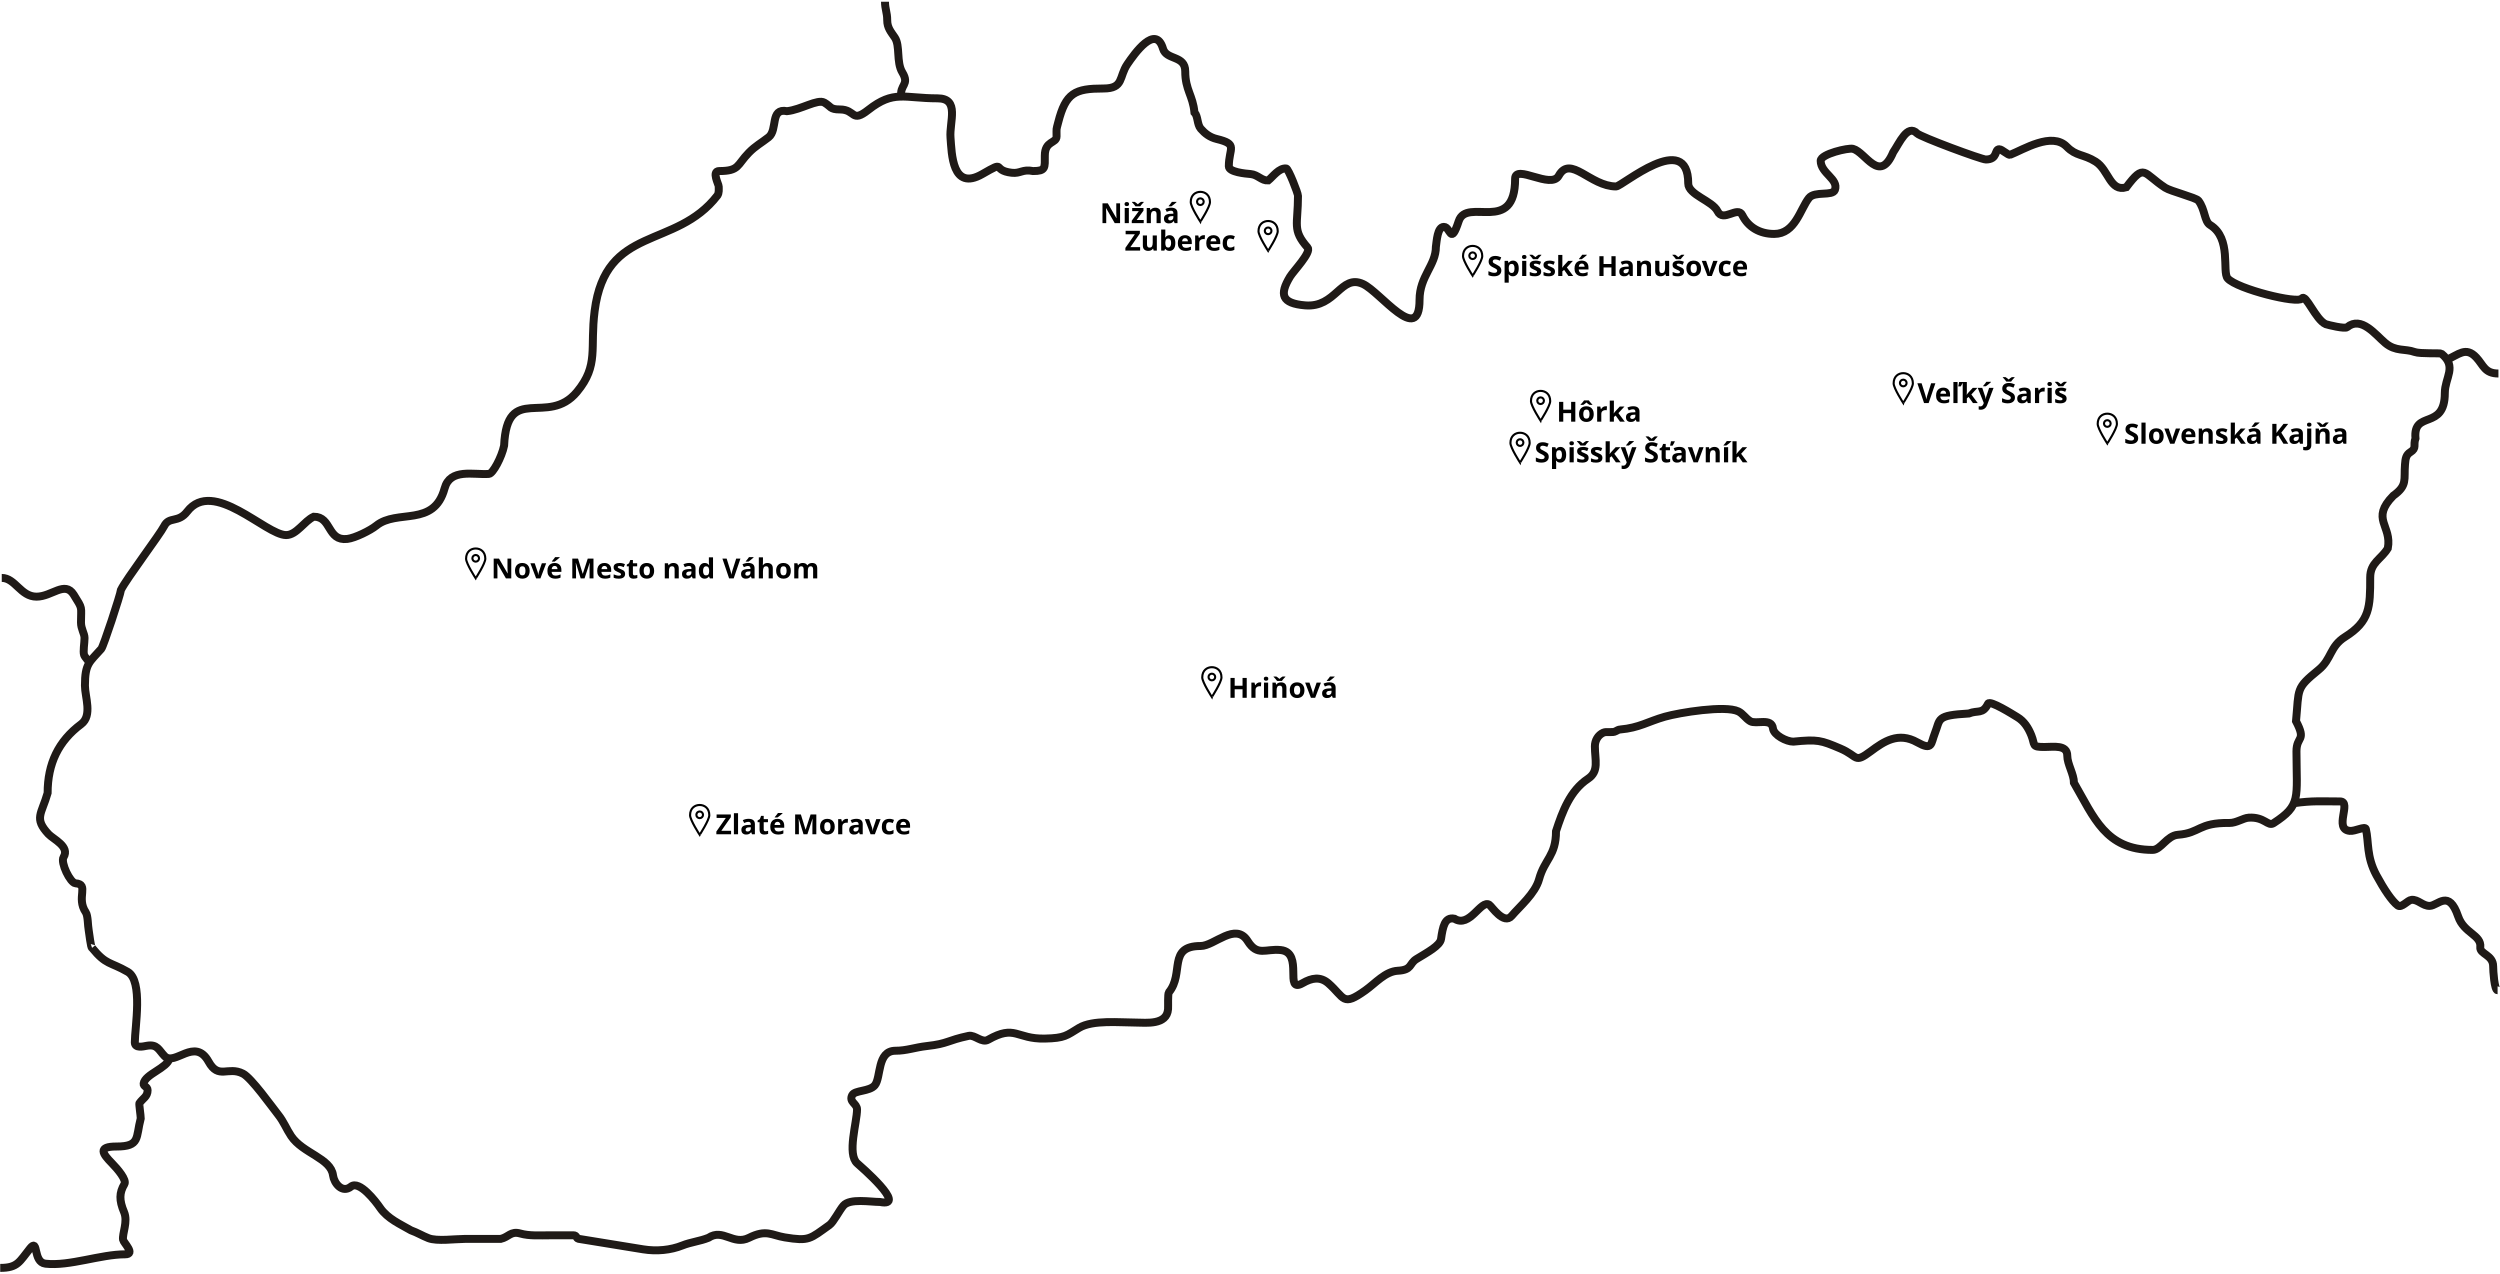
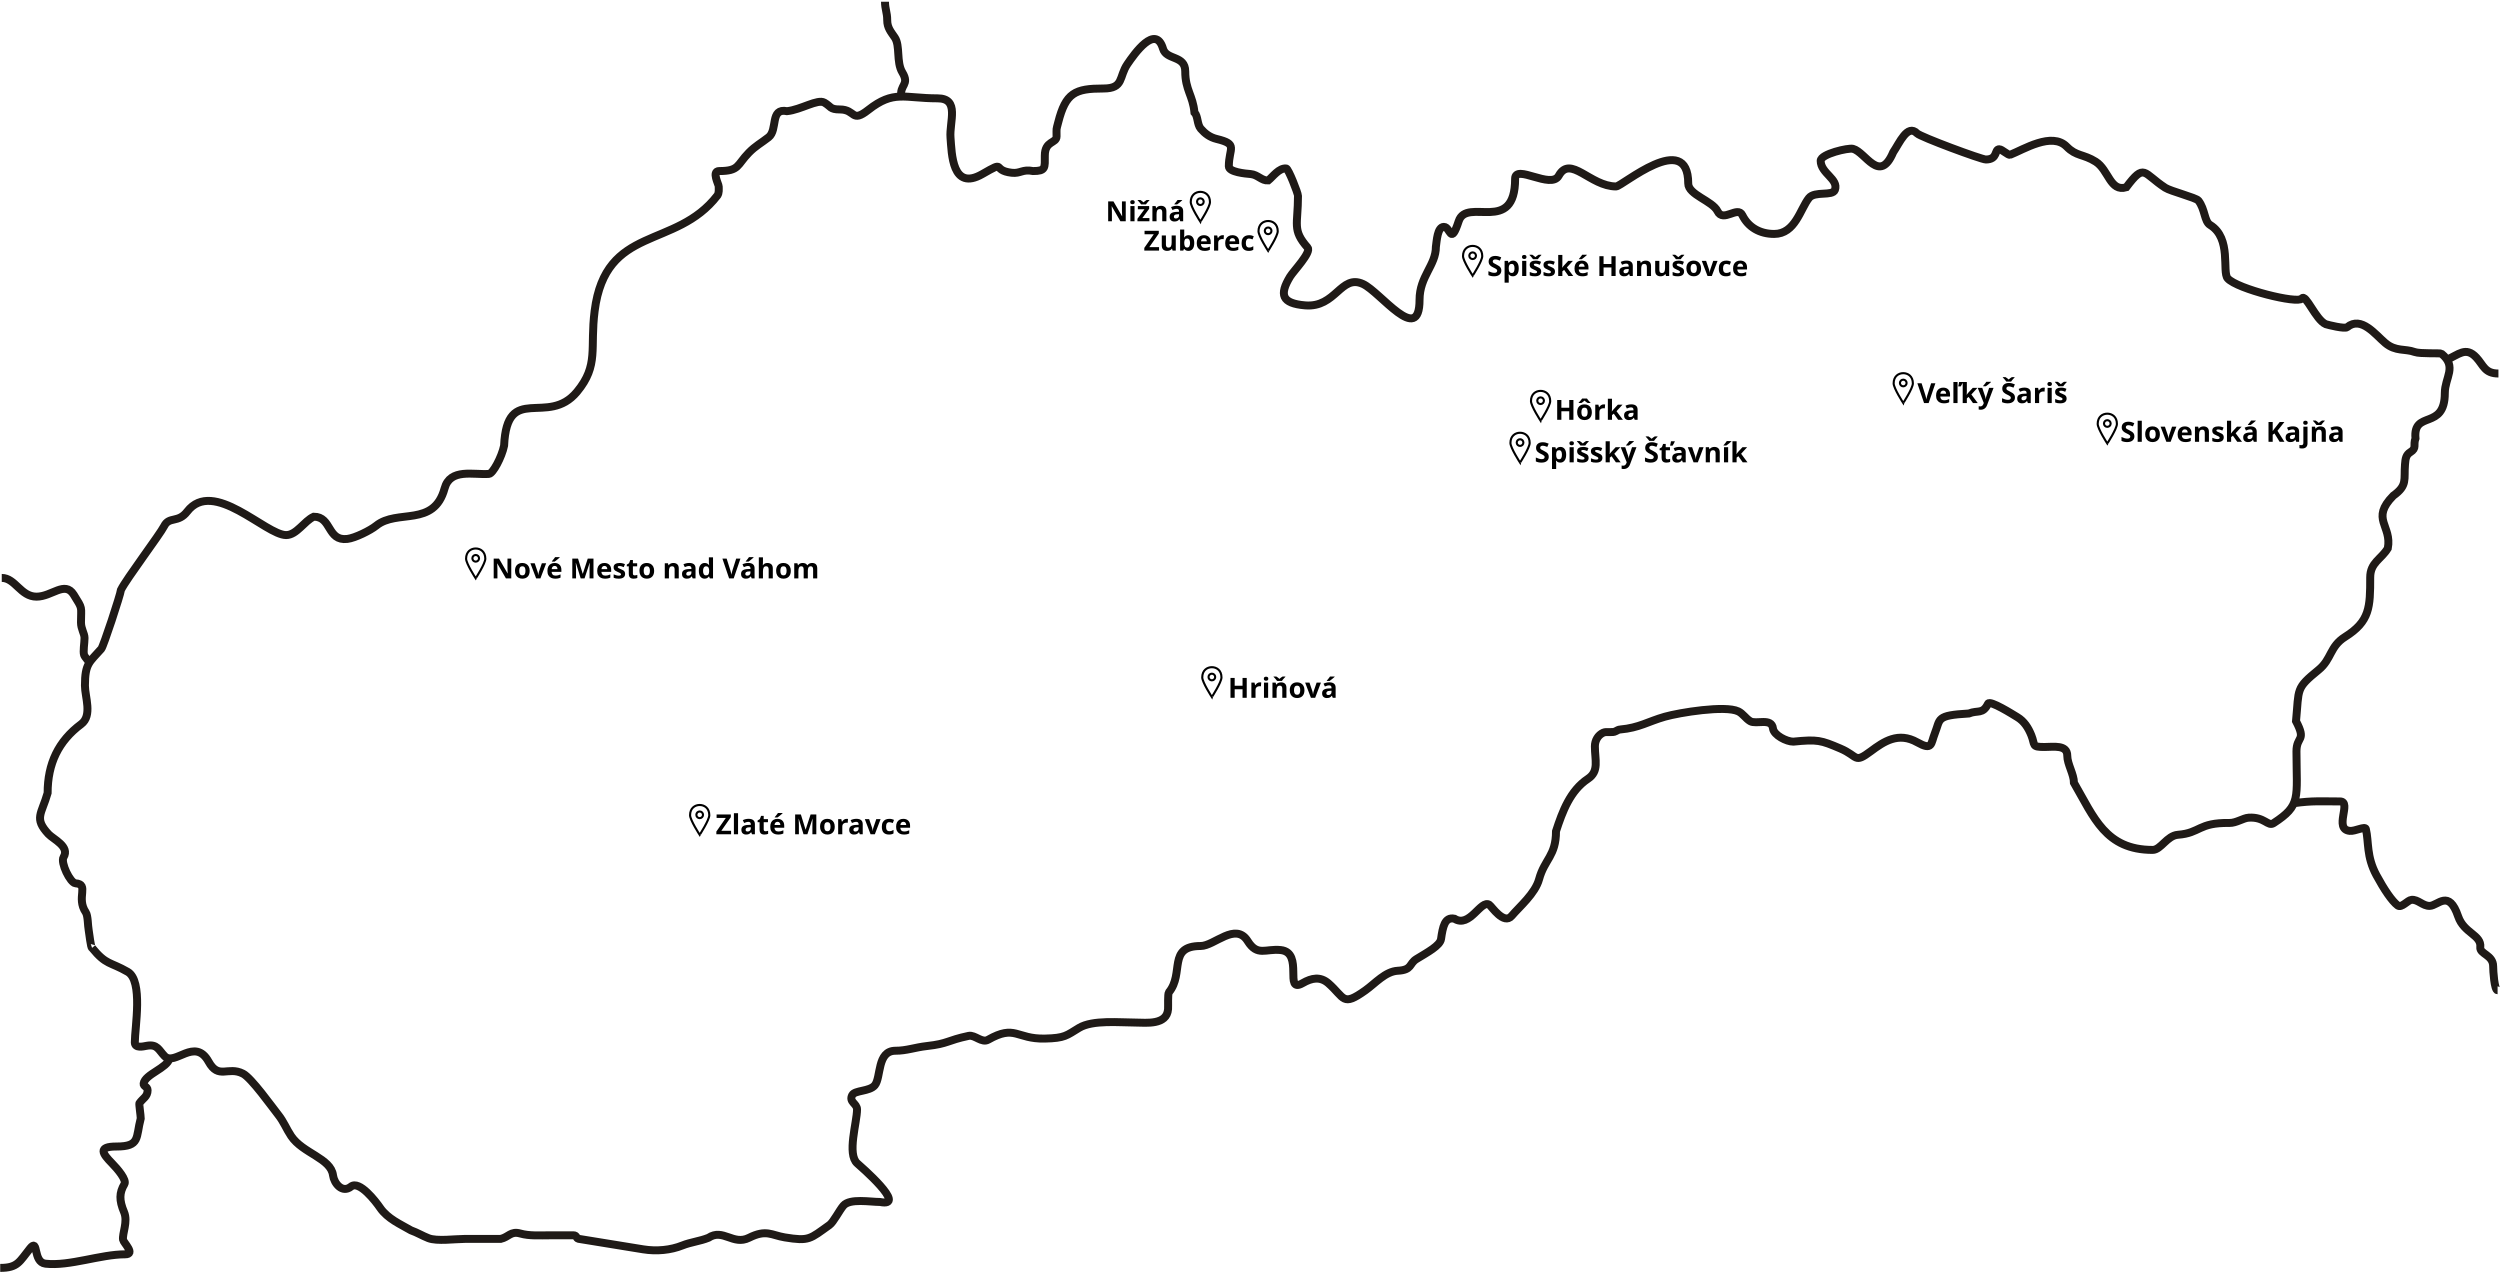
<svg xmlns="http://www.w3.org/2000/svg" xml:space="preserve" width="2642px" height="1346px" style="shape-rendering:geometricPrecision; text-rendering:geometricPrecision; image-rendering:optimizeQuality; fill-rule:evenodd; clip-rule:evenodd" viewBox="0 0 2642 1346" version="1.1" id="svg32">
  <defs id="defs12">
    <style type="text/css" id="style10">
    .str1 {stroke:#1F1A17;stroke-width:4.166}
    .str0 {stroke:#1F1A17;stroke-width:8.334}
    .fil0 {fill:none}
    .fil1 {fill:#1F1A17}
    .fnt0 {font-weight:normal;font-size:33.337;font-family:'Arial'}
   </style>
  </defs>
  <g id="layer4" style="display:inline">
    <path style="clip-rule:evenodd;fill:none;fill-rule:evenodd;stroke:#1f1a17;stroke-width:8.419;image-rendering:optimizeQuality;shape-rendering:geometricPrecision;text-rendering:geometricPrecision" id="path15" d="m 97.291,1001.703 c -1.271,0.432 -2.997,-15.829 -3.544,-18.534 -0.964,-4.763 -0.712,-15.452 -3.101,-18.986 -10.589,-15.663 4.15,-29.611 -10.871,-30.708 -5.537,-0.404 -16.067,-21.954 -12.606,-27.607 6.882,-11.239 -10.853,-18.934 -15.947,-24.411 -15.608,-16.777 -7.241,-21.051 -0.886,-43.397 0,-31.056 11.403,-54.871 35.438,-72.781 12.122,-9.034 3.987,-28.861 3.987,-40.685 0,-23.589 4.778,-24.657 17.276,-38.877 2.292,-2.606 20.128,-56.918 20.82,-62.384 5.726,-11.587 41.167,-58.537 45.626,-67.356 5.345,-10.572 14.779,-2.899 24.363,-15.37 27.459,-35.728 82.911,24.863 104.541,24.863 11.129,0 19.134,-14.891 29.236,-19.438 19.051,0 13.987,26.019 35.438,23.507 8.165,-0.956 24.346,-8.981 30.565,-14.014 22.152,-17.927 60.934,2.081 72.204,-39.329 5.902,-21.688 30.709,-14.102 46.955,-15.37 4.077,-0.318 13.379,-17.507 15.947,-29.836 3.091,-67.319 45.98,-19.3 77.077,-56.959 23.287,-28.2 13.543,-45.681 18.605,-85.439 11.667,-91.654 85.421,-64.427 129.79,-122.055 1.81,-2.892 1.329,-6.076 1.329,-9.493 0,-2.268 -7.727,-16.274 0.443,-16.274 21.541,0 18.589,-6.313 31.451,-19.438 7.011,-7.155 13.202,-10.295 20.82,-16.274 9.966,-7.824 1.141,-31.199 19.491,-27.575 14.726,-1.502 32.281,-13.16 39.424,-9.041 7.248,4.178 5.651,7.233 16.39,7.233 16.977,0 11.899,14.758 30.122,0.452 26.921,-21.132 37.785,-12.206 73.09,-12.206 23.858,0 12.371,24.838 13.732,41.589 1.342,16.524 1.52,56.957 33.666,38.425 26.372,-15.205 9.074,-3.927 31.008,-1.356 9.347,1.095 11.178,-4.062 22.591,-1.808 13.467,0 12.403,-3.469 12.403,-16.274 0,-16.033 12.403,-12.785 12.403,-20.343 0,-9.726 -0.485,-6.091 1.772,-14.918 7.972,-31.174 17.667,-35.712 47.841,-35.712 21.666,0 16.108,-12.365 25.249,-25.767 7.45,-10.925 29.82,-42.739 37.652,-16.274 3.661,12.367 23.477,6.66 23.477,23.959 0,19.678 8.027,25.255 9.745,43.397 3.866,3.946 2.679,12.601 6.645,17.178 4.486,5.18 9.666,9.109 16.833,10.849 23.183,5.631 12.846,9.504 12.846,28.932 0,6.125 17.553,7.674 23.034,8.137 7.634,0.646 11.623,7.24 18.605,6.781 4.801,-3.885 11.453,-13.454 19.048,-12.658 2.263,0.236 12.403,26.043 12.403,28.932 0,30.671 -6.414,35.808 10.188,54.699 4.275,4.863 -15.034,24.818 -18.605,30.74 -11.389,18.889 -8.955,28.181 15.947,30.288 32.61,2.761 37.645,-33.339 61.13,-22.603 18.451,8.436 59.801,65.799 59.801,16.726 0,-24.917 17.276,-36.326 17.276,-56.055 0.919,-6.105 1.502,-20.961 8.479,-21.024 7.04,-0.063 6.888,20.578 15.626,-6.03 8.465,-25.781 59.617,14.952 59.617,-44.823 0,-15.95 37.962,11.481 46.069,-3.164 12.444,-22.479 33.236,11.301 60.687,11.301 6.105,0 76.191,-60.41 76.191,-3.164 0,12.08 25.567,18.267 31.008,29.384 5.945,12.15 21.192,-6.031 26.135,4.069 6.245,12.762 18.445,19.891 33.666,19.891 22.311,0 27.476,-26.293 36.767,-37.973 6.104,-7.675 24.999,-1.615 27.464,-8.589 4.077,-11.536 -15.061,-17.457 -15.061,-30.74 0,-7.223 29.3,-13.916 34.109,-12.658 13.436,3.515 28.078,37.647 42.525,3.616 6.597,-9.674 15.067,-30.282 25.249,-19.891 3.605,3.679 67.901,27.575 72.647,27.575 12.947,0 8.863,-10.849 14.175,-10.849 2.817,0 9.575,6.639 11.517,5.877 13.985,-5.487 44.121,-24.591 59.801,-8.589 10.114,10.321 17.494,7.615 30.565,15.822 13.849,8.698 15.193,32.201 32.337,27.123 19.704,-26.143 17.578,-14.936 41.196,0.452 5.654,3.684 32.6,10.514 34.995,13.562 7.234,9.207 6.161,21.941 12.403,25.767 23.069,14.144 12.42,49.583 18.605,56.507 10.009,11.205 74.357,27.182 78.406,21.247 3.942,-5.778 14.578,22.557 25.249,27.123 2.765,0.873 20.156,5.182 22.591,3.164 14.887,-12.33 30.118,8.209 40.31,16.726 11.127,9.298 20.837,5.75 31.008,9.493 5.819,2.141 27.159,0.845 28.35,1.808 16.893,13.671 3.544,25.104 3.544,41.589 0,39.953 -33.799,17.502 -31.008,47.918 -2.653,7.229 1.612,10.115 -5.316,14.466 -4.753,2.984 -5.251,6.844 -5.759,13.11 -1.315,16.182 2.857,22.041 -12.403,33 -24.388,24.888 -1.151,31.303 -5.759,55.603 -6.95,11.528 -18.605,14.994 -18.605,30.74 0,31.649 -0.355,46.369 -26.578,62.836 -16.308,10.242 -14.078,23.519 -27.907,34.808 -24.504,20.006 -20.613,19.337 -23.92,54.247 11.374,21.767 0.424,15.247 0.471,32.074 0.142,49.754 5.072,56.684 -24.18,75.702 -6.011,3.908 -9.428,-6.842 -26.28,-5.772 -5.945,0.377 -13.045,5.69 -20.443,5.585 -33.066,-0.471 -30.479,10.664 -54.354,12.491 -11.605,0.888 -18.044,15.988 -26.709,15.988 -49.75,0 -61.978,-34.32 -83.17,-70.898 0,-8.972 -7.069,-19.799 -7.069,-28.629 0,-11.914 -14.525,-9.242 -24.078,-9.242 -13.966,0 -9.651,-1.785 -13.916,-12.398 -3.276,-8.153 -7.69,-14.881 -14.8,-19.161 -4.75,-2.858 -28.961,-18.211 -30.925,-14.202 -5.627,11.488 -10.603,6.53 -20.322,10.37 -35.099,2.054 -29.745,5.455 -36.006,21.19 -4.255,10.697 -2.21,18.444 -18.555,9.242 -19.996,-11.257 -35.313,-0.761 -49.038,9.468 -17.961,13.384 -12.872,5.305 -32.251,-2.93 -20.625,-8.765 -23.863,-9.761 -49.701,-7.214 -6.929,0 -20.508,-6.771 -21.427,-13.976 -1.485,-11.65 -17.856,-3.895 -24.078,-7.664 -4.889,-2.961 -7.699,-8.027 -12.591,-10.37 -13.841,-6.63 -62.397,1.344 -77.534,5.636 -17.757,5.033 -27.203,11.774 -47.271,13.525 -1.514,0 -3.554,1.179 -4.639,1.803 -3.577,2.064 -9.684,-0.054 -13.254,1.578 -5.496,2.515 -8.836,8.218 -8.836,14.427 0,14.467 4.693,26.319 -7.29,34.265 -18.85,12.497 -26.96,34.523 -33.797,55.455 0,26.161 -12.117,29.498 -17.892,50.721 -4.114,15.116 -20.725,29.008 -28.989,38.768 -8.266,9.763 -20.993,-9.955 -23.584,-11.717 -8.896,-6.05 -20.569,24.992 -36.889,14.653 -10.308,-2.173 -12.299,8.79 -14.137,21.415 -1.034,7.099 -14.398,14.113 -25.937,21.194 -8.1,4.97 -4.349,11.573 -19.788,12.395 -13.089,0.697 -23.703,13.253 -34.239,20.739 -24.676,17.533 -21.37,8.064 -39.319,-7.664 -8.434,-7.105 -17.225,-5.608 -26.949,0 -20.373,11.748 1.664,-32.32 -23.194,-34.941 -16.031,-1.689 -24.577,7.023 -34.901,-9.468 -12.845,-20.516 -35.324,5.185 -49.701,5.185 -35.342,0 -17.074,29.014 -33.576,48.917 -1.301,1.925 -0.648,14.682 -0.884,17.809 -1.288,17.136 -23.549,14.261 -33.576,14.202 -17.462,0 -46.014,-3.119 -60.525,5.636 -13.291,8.018 -14.806,10.82 -36.227,11.271 -30.251,0.636 -30.978,-15.139 -59.817,1.213 -6.693,3.794 -13.868,-5.337 -20.465,-4.109 -23.467,4.979 -21.319,8.21 -44.302,10.787 -12.58,1.41 -21.416,4.959 -33.134,4.959 -19.739,0 -15.02,28.222 -21.869,36.519 -5.5,6.665 -21.137,5.11 -23.857,10.37 -3.811,7.374 5.08,8.835 5.08,15.104 0,13.609 -10.794,47.296 0.221,57.032 2.575,2.277 54.144,46.742 24.078,40.802 -10.28,0 -31.835,-4.003 -38.657,3.832 -4.352,4.998 -10.494,17.454 -14.8,20.514 -20.745,14.739 -21.148,17.358 -47.271,13.075 -14.047,-2.304 -19.342,-8.789 -37.773,0.451 -16.722,8.382 -27.455,-10.295 -42.853,0 -9.047,3.636 -18.628,4.506 -27.612,8.115 -12.211,4.906 -27.123,6.364 -41.307,4.058 l -68.416,-11.127 c -2.54,-0.64 -1.754,-3.7 -5.163,-3.7 h -7.8 -17.028 c -10.702,0 -21.854,0.843 -31.529,-1.906 -10.088,-2.865 -12.172,3.766 -20.653,5.718 h -37.901 c -10.381,0 -29.477,2.747 -38.45,-0.785 -6.747,-2.657 -11.717,-5.83 -18.475,-8.264 -10.879,-6.349 -24.708,-12.177 -32.692,-23.895 -4.455,-6.539 -21.956,-29.35 -30.704,-22.317 -9.258,7.44 -17.937,-3.612 -18.997,-11.947 -2.302,-18.108 -31.958,-23.183 -44.231,-41.459 -5.008,-7.458 -7.703,-15.022 -13.732,-22.603 -6.511,-8.185 -28.244,-38.827 -37.209,-43.397 -15.967,-8.137 -25.659,6.599 -36.324,-12.658 -14.614,-26.387 -35.666,5.192 -46.512,-5.877 -6.264,-6.393 -7.509,-12.99 -19.048,-10.849 -3.365,0.625 -12.403,2.893 -12.403,-3.616 0,-15.72 9.017,-65.05 -7.53,-74.589 -18.874,-10.882 -22.561,-6.834 -37.652,-25.315 m 81.845,116.796 c -2.181,10.227 -26.05,16.731 -27.36,26.662 -0.396,2.997 4.21,3.083 4.21,6.922 0,7.03 -4.999,8.472 -8.654,13.844 -0.51,0.749 1.403,13.186 1.403,15.992 -5.357,20.31 -0.339,29.72 -25.703,29.72 -20.068,0 -14.692,7.509 -4.692,17.715 6.005,6.129 15.771,17.573 13.121,22.019 -5.436,9.121 -5.638,17.054 -0.353,29.574 4.3,10.184 -2.088,22.619 -1.044,29.286 0.468,2.991 13.44,15.314 2.345,15.314 -26.296,0 -58.909,12.768 -84.373,9.912 -13.577,-1.524 -7.131,-27.48 -16.139,-16.309 -11.444,14.195 -13.015,20.755 -31.681,20.755 M 94.242,700.727 c 0.417,-1.495 -4.517,-5.938 -5.381,-8.593 -1.204,-3.696 0.468,-12.548 0.468,-17.901 0,-4.858 -3.742,-9.426 -3.742,-16.469 0,-17.435 2.234,-13.464 -7.718,-29.358 -9.358,-14.943 -23.038,2.148 -39.293,2.148 -16.8,0 -22.47,-19.811 -36.72,-19.811 M 952.555,102.057 c -2.13,-12.583 9.112,-12.142 0.999,-25.596 -6.551,-10.867 -2.037,-28.141 -7.972,-36.85 -4.033,-5.919 -7.972,-10.3 -7.972,-18.186 0,-8.424 -2.344,-11.664 -2.344,-19.622 M 2585.966,380.011 c 12.094,-4.926 19.802,-14.249 30.988,-2.225 7.645,8.217 8.828,16.947 23.389,16.947 m -216.218,454.117 c 19.377,-2.826 29.77,-1.881 48.848,-1.881 12.822,0 -7.275,29.428 10.317,31.107 5.686,0.542 16.148,-5.299 16.943,-1.97 3.299,13.811 0.385,28.87 11.195,48.87 7.904,14.624 16.232,27.208 22.511,31.939 3.968,2.988 10.453,-5.573 14.538,-5.963 6.874,-0.658 11.849,6.563 19.2,6.401 8.907,-0.195 20.127,-18.191 30.128,11.159 6.09,17.876 24.764,19.396 23.359,32.558 -0.767,7.185 13.6,8.024 13.6,20.1 0,4.746 1.295,25.365 4.69,25.365" class="fil0 str0" />
  </g>
  <g id="g4557" transform="matrix(2.116199,0,0,1.097315,-4882.049,25.81034)" style="stroke:#000000;stroke-width:17.206;stroke-miterlimit:4;stroke-dasharray:none;stroke-opacity:1">
    <g id="g4578">
-       <text transform="scale(0.7200909,1.388713)" id="text4571" y="156.869" x="3983.733" style="font-style:normal;font-variant:normal;font-weight:normal;font-stretch:normal;font-size:31.499px;line-height:125%;font-family:Wingdings;-inkscape-font-specification:Wingdings;letter-spacing:0px;word-spacing:-0.807px;fill:#000000;fill-opacity:1;stroke:none;stroke-width:0.656px;stroke-linecap:butt;stroke-linejoin:miter;stroke-opacity:1" xml:space="preserve">
-         <tspan style="font-style:normal;font-variant:normal;font-weight:bold;font-stretch:normal;font-size:19.249px;font-family:sans-serif;-inkscape-font-specification:'sans-serif Bold';stroke-width:0.656px" y="156.869" x="3983.733" id="tspan4569">Zuberec</tspan>
+       <text transform="scale(0.7200909,1.388713)" id="text4571" y="156.869" x="3996.858" style="font-style:normal;font-variant:normal;font-weight:normal;font-stretch:normal;font-size:31.499px;line-height:125%;font-family:Wingdings;-inkscape-font-specification:Wingdings;letter-spacing:0px;word-spacing:-0.807px;fill:#000000;fill-opacity:1;stroke:none;stroke-width:0.656px;stroke-linecap:butt;stroke-linejoin:miter;stroke-opacity:1" xml:space="preserve">
+         <tspan style="font-style:normal;font-variant:normal;font-weight:bold;font-stretch:normal;font-size:19.249px;font-family:sans-serif;-inkscape-font-specification:'sans-serif Bold';stroke-width:0.656px" y="156.869" x="3996.858" id="tspan4569">Zuberec</tspan>
      </text>
      <g id="g4552-2-5-2-5-0-63" transform="matrix(0.02736206,0,0,0.05276842,2936.621,188.9215)" style="clip-rule:evenodd;fill:none;fill-rule:evenodd;stroke:#000000;stroke-width:38.38;stroke-miterlimit:4;stroke-dasharray:none;stroke-opacity:1;image-rendering:optimizeQuality;shape-rendering:geometricPrecision;text-rendering:geometricPrecision">
        <path id="path4550-2-21-0-6-4-94" d="m 133.383,551.7 c 0,0.1 0.2,0.3 0.2,0.3 0,0 175.2,-269 175.2,-357.4 0,-130.1 -88.8,-186.7 -175.4,-186.9 -86.6,0.2 -175.4,56.8 -175.4,186.9 0,88.4 175.3,357.4 175.3,357.4 0,0 0.1,-0.3 0.1,-0.3 z M 72.683,187.2 c 0,-33.6 27.2,-60.8 60.8,-60.8 33.6,0 60.8,27.2 60.8,60.8 0,33.6 -27.3,60.8 -60.9,60.8 -33.5,0 -60.7,-27.2 -60.7,-60.8 z" style="fill:none;stroke-width:38.38;stroke-miterlimit:4;stroke-dasharray:none" />
      </g>
    </g>
  </g>
  <g style="stroke:#000000;stroke-width:17.206;stroke-miterlimit:4;stroke-dasharray:none;stroke-opacity:1" transform="matrix(2.116199,0,0,1.097315,-4214.389,186.9079)" id="g4592">
    <g id="g4590">
      <text xml:space="preserve" style="font-style:normal;font-variant:normal;font-weight:normal;font-stretch:normal;font-size:31.499px;line-height:125%;font-family:Wingdings;-inkscape-font-specification:Wingdings;letter-spacing:0px;word-spacing:-0.807px;fill:#000000;fill-opacity:1;stroke:none;stroke-width:0.656px;stroke-linecap:butt;stroke-linejoin:miter;stroke-opacity:1" x="4095.295" y="156.869" id="text4588" transform="scale(0.7200909,1.388713)">
        <tspan id="tspan4586" x="4095.295" y="156.869" style="font-style:normal;font-variant:normal;font-weight:bold;font-stretch:normal;font-size:19.249px;font-family:sans-serif;-inkscape-font-specification:'sans-serif Bold';stroke-width:0.656px">Veľký Šariš</tspan>
      </text>
      <g id="g4552-2-5-2-5-0-76" transform="matrix(0.02736206,0,0,0.05276842,2938.299,188.6469)" style="clip-rule:evenodd;fill:none;fill-rule:evenodd;stroke:#000000;stroke-width:38.38;stroke-miterlimit:4;stroke-dasharray:none;stroke-opacity:1;image-rendering:optimizeQuality;shape-rendering:geometricPrecision;text-rendering:geometricPrecision">
        <path id="path4550-2-21-0-6-4-73" d="m 133.383,551.7 c 0,0.1 0.2,0.3 0.2,0.3 0,0 175.2,-269 175.2,-357.4 0,-130.1 -88.8,-186.7 -175.4,-186.9 -86.6,0.2 -175.4,56.8 -175.4,186.9 0,88.4 175.3,357.4 175.3,357.4 0,0 0.1,-0.3 0.1,-0.3 z M 72.683,187.2 c 0,-33.6 27.2,-60.8 60.8,-60.8 33.6,0 60.8,27.2 60.8,60.8 0,33.6 -27.3,60.8 -60.9,60.8 -33.5,0 -60.7,-27.2 -60.7,-60.8 z" style="fill:none;stroke-width:38.38;stroke-miterlimit:4;stroke-dasharray:none" />
      </g>
    </g>
  </g>
  <g id="g4606" transform="matrix(2.116199,0,0,1.097315,-4747.801,421.3943)" style="stroke:#000000;stroke-width:17.206;stroke-miterlimit:4;stroke-dasharray:none;stroke-opacity:1">
    <g id="g4604" transform="translate(388.2421,-169.6479)">
      <text transform="scale(0.7200909,1.388713)" id="text4602" y="246.758" x="2917.137" style="font-style:normal;font-variant:normal;font-weight:normal;font-stretch:normal;font-size:31.499px;line-height:125%;font-family:Wingdings;-inkscape-font-specification:Wingdings;letter-spacing:0px;word-spacing:-0.807px;fill:#000000;fill-opacity:1;stroke:none;stroke-width:0.656px;stroke-linecap:butt;stroke-linejoin:miter;stroke-opacity:1" xml:space="preserve">
        <tspan style="font-style:normal;font-variant:normal;font-weight:bold;font-stretch:normal;font-size:19.249px;font-family:sans-serif;-inkscape-font-specification:'sans-serif Bold';stroke-width:0.656px" y="246.758" x="2917.137" id="tspan5214">Nové Mesto nad Váhom</tspan>
      </text>
      <g id="g4552-2-5-2-5-0" transform="matrix(0.02736206,0,0,0.05276842,2089.218,313.4523)" style="clip-rule:evenodd;fill:none;fill-rule:evenodd;stroke:#000000;stroke-width:38.38;stroke-miterlimit:4;stroke-dasharray:none;stroke-opacity:1;image-rendering:optimizeQuality;shape-rendering:geometricPrecision;text-rendering:geometricPrecision">
        <path id="path4550-2-21-0-6-4" d="m 133.383,551.7 c 0,0.1 0.2,0.3 0.2,0.3 0,0 175.2,-269 175.2,-357.4 0,-130.1 -88.8,-186.7 -175.4,-186.9 -86.6,0.2 -175.4,56.8 -175.4,186.9 0,88.4 175.3,357.4 175.3,357.4 0,0 0.1,-0.3 0.1,-0.3 z M 72.683,187.2 c 0,-33.6 27.2,-60.8 60.8,-60.8 33.6,0 60.8,27.2 60.8,60.8 0,33.6 -27.3,60.8 -60.9,60.8 -33.5,0 -60.7,-27.2 -60.7,-60.8 z" style="fill:none;stroke-width:38.38;stroke-miterlimit:4;stroke-dasharray:none" />
      </g>
    </g>
  </g>
  <g style="stroke:#000000;stroke-width:17.206;stroke-miterlimit:4;stroke-dasharray:none;stroke-opacity:1" transform="matrix(2.116199,0,0,1.097315,-3851.025,872.4675)" id="g4648">
    <g id="g4646" transform="translate(-515.9645,-340.9271)">
      <text xml:space="preserve" style="font-style:normal;font-variant:normal;font-weight:normal;font-stretch:normal;font-size:31.499px;line-height:125%;font-family:Wingdings;-inkscape-font-specification:Wingdings;letter-spacing:0px;word-spacing:-0.807px;fill:#000000;fill-opacity:1;stroke:none;stroke-width:0.656px;stroke-linecap:butt;stroke-linejoin:miter;stroke-opacity:1" x="4095.295" y="156.869" id="text4644" transform="scale(0.7200909,1.388713)">
        <tspan id="tspan4642" x="4095.295" y="156.869" style="font-style:normal;font-variant:normal;font-weight:bold;font-stretch:normal;font-size:19.249px;font-family:sans-serif;-inkscape-font-specification:'sans-serif Bold';stroke-width:0.656px">Hriňová</tspan>
      </text>
      <g id="g4552-2-5-2-5-0-0" transform="matrix(0.02736206,0,0,0.05276842,2937.285,187.972)" style="clip-rule:evenodd;fill:none;fill-rule:evenodd;stroke:#000000;stroke-width:38.38;stroke-miterlimit:4;stroke-dasharray:none;stroke-opacity:1;image-rendering:optimizeQuality;shape-rendering:geometricPrecision;text-rendering:geometricPrecision">
        <path id="path4550-2-21-0-6-4-91" d="m 133.383,551.7 c 0,0.1 0.2,0.3 0.2,0.3 0,0 175.2,-269 175.2,-357.4 0,-130.1 -88.8,-186.7 -175.4,-186.9 -86.6,0.2 -175.4,56.8 -175.4,186.9 0,88.4 175.3,357.4 175.3,357.4 0,0 0.1,-0.3 0.1,-0.3 z M 72.683,187.2 c 0,-33.6 27.2,-60.8 60.8,-60.8 33.6,0 60.8,27.2 60.8,60.8 0,33.6 -27.3,60.8 -60.9,60.8 -33.5,0 -60.7,-27.2 -60.7,-60.8 z" style="fill:none;stroke-width:38.38;stroke-miterlimit:4;stroke-dasharray:none" />
      </g>
    </g>
  </g>
  <g id="g4662" transform="matrix(2.116199,0,0,1.097315,-5104.006,305.0461)" style="stroke:#000000;stroke-width:17.206;stroke-miterlimit:4;stroke-dasharray:none;stroke-opacity:1">
    <g id="g4660" transform="translate(240.2195,-89.71766)">
-       <text transform="scale(0.7200909,1.388713)" id="text4658" y="156.869" x="4095.295" style="font-style:normal;font-variant:normal;font-weight:normal;font-stretch:normal;font-size:31.499px;line-height:125%;font-family:Wingdings;-inkscape-font-specification:Wingdings;letter-spacing:0px;word-spacing:-0.807px;fill:#000000;fill-opacity:1;stroke:none;stroke-width:0.656px;stroke-linecap:butt;stroke-linejoin:miter;stroke-opacity:1" xml:space="preserve">
-         <tspan style="font-style:normal;font-variant:normal;font-weight:bold;font-stretch:normal;font-size:19.249px;font-family:sans-serif;-inkscape-font-specification:'sans-serif Bold';stroke-width:0.656px" y="156.869" x="4095.295" id="tspan4848">Hôrka</tspan>
+       <text transform="scale(0.7200909,1.388713)" id="text4658" y="155.557" x="4093.983" style="font-style:normal;font-variant:normal;font-weight:normal;font-stretch:normal;font-size:31.499px;line-height:125%;font-family:Wingdings;-inkscape-font-specification:Wingdings;letter-spacing:0px;word-spacing:-0.807px;fill:#000000;fill-opacity:1;stroke:none;stroke-width:0.656px;stroke-linecap:butt;stroke-linejoin:miter;stroke-opacity:1" xml:space="preserve">
+         <tspan style="font-style:normal;font-variant:normal;font-weight:bold;font-stretch:normal;font-size:19.249px;font-family:sans-serif;-inkscape-font-specification:'sans-serif Bold';stroke-width:0.656px" y="155.557" x="4093.983" id="tspan4848">Hôrka</tspan>
      </text>
      <g id="g4552-2-5-2-5-0-1" transform="matrix(0.02736206,0,0,0.05276842,2937.352,187.7634)" style="clip-rule:evenodd;fill:none;fill-rule:evenodd;stroke:#000000;stroke-width:38.38;stroke-miterlimit:4;stroke-dasharray:none;stroke-opacity:1;image-rendering:optimizeQuality;shape-rendering:geometricPrecision;text-rendering:geometricPrecision">
        <path id="path4550-2-21-0-6-4-1" d="m 133.383,551.7 c 0,0.1 0.2,0.3 0.2,0.3 0,0 175.2,-269 175.2,-357.4 0,-130.1 -88.8,-186.7 -175.4,-186.9 -86.6,0.2 -175.4,56.8 -175.4,186.9 0,88.4 175.3,357.4 175.3,357.4 0,0 0.1,-0.3 0.1,-0.3 z M 72.683,187.2 c 0,-33.6 27.2,-60.8 60.8,-60.8 33.6,0 60.8,27.2 60.8,60.8 0,33.6 -27.3,60.8 -60.9,60.8 -33.5,0 -60.7,-27.2 -60.7,-60.8 z" style="fill:none;stroke-width:38.38;stroke-miterlimit:4;stroke-dasharray:none" />
      </g>
    </g>
  </g>
  <g id="g4690" transform="matrix(2.116199,0,0,1.097315,-5476.32,632.6111)" style="stroke:#000000;stroke-width:17.206;stroke-miterlimit:4;stroke-dasharray:none;stroke-opacity:1">
    <g id="g4688">
      <text transform="scale(0.7200909,1.388713)" id="text4686" y="163.431" x="4090.045" style="font-style:normal;font-variant:normal;font-weight:normal;font-stretch:normal;font-size:31.499px;line-height:125%;font-family:Wingdings;-inkscape-font-specification:Wingdings;letter-spacing:0px;word-spacing:-0.807px;fill:#000000;fill-opacity:1;stroke:none;stroke-width:0.656px;stroke-linecap:butt;stroke-linejoin:miter;stroke-opacity:1" xml:space="preserve">
        <tspan style="font-style:normal;font-variant:normal;font-weight:bold;font-stretch:normal;font-size:19.249px;font-family:sans-serif;-inkscape-font-specification:'sans-serif Bold';stroke-width:0.656px" y="163.431" x="4090.045" id="tspan4684">Zlaté Moravce</tspan>
      </text>
      <g id="g4552-2-5-2-5-0-4" transform="matrix(0.02736206,0,0,0.05276842,2933.571,198.3413)" style="clip-rule:evenodd;fill:none;fill-rule:evenodd;stroke:#000000;stroke-width:38.38;stroke-miterlimit:4;stroke-dasharray:none;stroke-opacity:1;image-rendering:optimizeQuality;shape-rendering:geometricPrecision;text-rendering:geometricPrecision">
        <path id="path4550-2-21-0-6-4-9" d="m 133.383,551.7 c 0,0.1 0.2,0.3 0.2,0.3 0,0 175.2,-269 175.2,-357.4 0,-130.1 -88.8,-186.7 -175.4,-186.9 -86.6,0.2 -175.4,56.8 -175.4,186.9 0,88.4 175.3,357.4 175.3,357.4 0,0 0.1,-0.3 0.1,-0.3 z M 72.683,187.2 c 0,-33.6 27.2,-60.8 60.8,-60.8 33.6,0 60.8,27.2 60.8,60.8 0,33.6 -27.3,60.8 -60.9,60.8 -33.5,0 -60.7,-27.2 -60.7,-60.8 z" style="fill:none;stroke-width:38.38;stroke-miterlimit:4;stroke-dasharray:none" />
      </g>
    </g>
  </g>
  <g style="stroke:#000000;stroke-width:17.206;stroke-miterlimit:4;stroke-dasharray:none;stroke-opacity:1" transform="matrix(2.116199,0,0,1.097315,-2436.946,-758.1978)" id="g4704">
    <g id="g4702">
-       <text xml:space="preserve" style="font-style:normal;font-variant:normal;font-weight:normal;font-stretch:normal;font-size:31.499px;line-height:125%;font-family:Wingdings;-inkscape-font-specification:Wingdings;letter-spacing:0px;word-spacing:-0.807px;fill:#000000;fill-opacity:1;stroke:none;stroke-width:0.656px;stroke-linecap:butt;stroke-linejoin:miter;stroke-opacity:1" x="2362.043" y="652.296" id="text4700" transform="scale(0.7200909,1.388713)">
-         <tspan id="tspan4698" x="2362.043" y="652.296" style="font-style:normal;font-variant:normal;font-weight:bold;font-stretch:normal;font-size:19.249px;font-family:sans-serif;-inkscape-font-specification:'sans-serif Bold';stroke-width:0.656px">Nižná</tspan>
+       <text xml:space="preserve" style="font-style:normal;font-variant:normal;font-weight:normal;font-stretch:normal;font-size:31.499px;line-height:125%;font-family:Wingdings;-inkscape-font-specification:Wingdings;letter-spacing:0px;word-spacing:-0.807px;fill:#000000;fill-opacity:1;stroke:none;stroke-width:0.656px;stroke-linecap:butt;stroke-linejoin:miter;stroke-opacity:1" x="2365.98" y="650.983" id="text4700" transform="scale(0.7200909,1.388713)">
+         <tspan id="tspan4698" x="2365.98" y="650.983" style="font-style:normal;font-variant:normal;font-weight:bold;font-stretch:normal;font-size:19.249px;font-family:sans-serif;-inkscape-font-specification:'sans-serif Bold';stroke-width:0.656px">Nižná</tspan>
      </text>
      <g id="g4552-2-5-2-5-0-6" transform="matrix(0.02736206,0,0,0.05276842,1747.361,875.317)" style="clip-rule:evenodd;fill:none;fill-rule:evenodd;stroke:#000000;stroke-width:38.38;stroke-miterlimit:4;stroke-dasharray:none;stroke-opacity:1;image-rendering:optimizeQuality;shape-rendering:geometricPrecision;text-rendering:geometricPrecision">
        <path id="path4550-2-21-0-6-4-5" d="m 133.383,551.7 c 0,0.1 0.2,0.3 0.2,0.3 0,0 175.2,-269 175.2,-357.4 0,-130.1 -88.8,-186.7 -175.4,-186.9 -86.6,0.2 -175.4,56.8 -175.4,186.9 0,88.4 175.3,357.4 175.3,357.4 0,0 0.1,-0.3 0.1,-0.3 z M 72.683,187.2 c 0,-33.6 27.2,-60.8 60.8,-60.8 33.6,0 60.8,27.2 60.8,60.8 0,33.6 -27.3,60.8 -60.9,60.8 -33.5,0 -60.7,-27.2 -60.7,-60.8 z" style="fill:none;stroke-width:38.38;stroke-miterlimit:4;stroke-dasharray:none" />
      </g>
    </g>
  </g>
  <g style="stroke:#000000;stroke-width:17.206;stroke-miterlimit:4;stroke-dasharray:none;stroke-opacity:1" transform="matrix(2.116199,0,0,1.097315,-4470.355,310.416)" id="g4570">
    <g id="g4568" transform="translate(-93.88862,-234.8972)">
      <text xml:space="preserve" style="font-style:normal;font-variant:normal;font-weight:normal;font-stretch:normal;font-size:31.499px;line-height:125%;font-family:Wingdings;-inkscape-font-specification:Wingdings;letter-spacing:0px;word-spacing:-0.807px;fill:#000000;fill-opacity:1;stroke:none;stroke-width:0.656px;stroke-linecap:butt;stroke-linejoin:miter;stroke-opacity:1" x="4095.295" y="156.869" id="text4565" transform="scale(0.7200909,1.388713)">
        <tspan id="tspan4563" x="4095.295" y="156.869" style="font-style:normal;font-variant:normal;font-weight:bold;font-stretch:normal;font-size:19.249px;font-family:sans-serif;-inkscape-font-specification:'sans-serif Bold';stroke-width:0.656px">Spišské Hanušovce</tspan>
      </text>
      <g id="g4552-2-5-2-5-0-8" transform="matrix(0.02736206,0,0,0.05276842,2938.098,188.4181)" style="clip-rule:evenodd;fill:none;fill-rule:evenodd;stroke:#000000;stroke-width:38.38;stroke-miterlimit:4;stroke-dasharray:none;stroke-opacity:1;image-rendering:optimizeQuality;shape-rendering:geometricPrecision;text-rendering:geometricPrecision">
        <path id="path4550-2-21-0-6-4-12" d="m 133.383,551.7 c 0,0.1 0.2,0.3 0.2,0.3 0,0 175.2,-269 175.2,-357.4 0,-130.1 -88.8,-186.7 -175.4,-186.9 -86.6,0.2 -175.4,56.8 -175.4,186.9 0,88.4 175.3,357.4 175.3,357.4 0,0 0.1,-0.3 0.1,-0.3 z M 72.683,187.2 c 0,-33.6 27.2,-60.8 60.8,-60.8 33.6,0 60.8,27.2 60.8,60.8 0,33.6 -27.3,60.8 -60.9,60.8 -33.5,0 -60.7,-27.2 -60.7,-60.8 z" style="fill:none;stroke-width:38.38;stroke-miterlimit:4;stroke-dasharray:none" />
      </g>
    </g>
  </g>
  <g style="stroke:#000000;stroke-width:17.206;stroke-miterlimit:4;stroke-dasharray:none;stroke-opacity:1" transform="matrix(2.116199,0,0,1.097315,-4695.892,136.7886)" id="g4585">
    <g id="g4582" transform="translate(36.37127,102.7675)">
      <text xml:space="preserve" style="font-style:normal;font-variant:normal;font-weight:normal;font-stretch:normal;font-size:31.499px;line-height:125%;font-family:Wingdings;-inkscape-font-specification:Wingdings;letter-spacing:0px;word-spacing:-0.807px;fill:#000000;fill-opacity:1;stroke:none;stroke-width:0.656px;stroke-linecap:butt;stroke-linejoin:miter;stroke-opacity:1" x="4095.295" y="156.869" id="text4580" transform="scale(0.7200909,1.388713)">
        <tspan id="tspan4578" x="4095.295" y="156.869" style="font-style:normal;font-variant:normal;font-weight:bold;font-stretch:normal;font-size:19.249px;font-family:sans-serif;-inkscape-font-specification:'sans-serif Bold';stroke-width:0.656px">Spišský Šťavník</tspan>
      </text>
      <g id="g4552-2-5-2-5-0-7" transform="matrix(0.02736206,0,0,0.05276842,2938.093,188.94)" style="clip-rule:evenodd;fill:none;fill-rule:evenodd;stroke:#000000;stroke-width:38.38;stroke-miterlimit:4;stroke-dasharray:none;stroke-opacity:1;image-rendering:optimizeQuality;shape-rendering:geometricPrecision;text-rendering:geometricPrecision">
        <path id="path4550-2-21-0-6-4-7" d="m 133.383,551.7 c 0,0.1 0.2,0.3 0.2,0.3 0,0 175.2,-269 175.2,-357.4 0,-130.1 -88.8,-186.7 -175.4,-186.9 -86.6,0.2 -175.4,56.8 -175.4,186.9 0,88.4 175.3,357.4 175.3,357.4 0,0 0.1,-0.3 0.1,-0.3 z M 72.683,187.2 c 0,-33.6 27.2,-60.8 60.8,-60.8 33.6,0 60.8,27.2 60.8,60.8 0,33.6 -27.3,60.8 -60.9,60.8 -33.5,0 -60.7,-27.2 -60.7,-60.8 z" style="fill:none;stroke-width:38.38;stroke-miterlimit:4;stroke-dasharray:none" />
      </g>
    </g>
  </g>
  <g style="stroke:#000000;stroke-width:17.206;stroke-miterlimit:4;stroke-dasharray:none;stroke-opacity:1" transform="matrix(2.116199,0,0,1.097315,-3956.633,321.1559)" id="g4573">
    <g id="g4571" transform="translate(-18.60855,-83.19274)">
-       <text xml:space="preserve" style="font-style:normal;font-variant:normal;font-weight:normal;font-stretch:normal;font-size:31.499px;line-height:125%;font-family:Wingdings;-inkscape-font-specification:Wingdings;letter-spacing:0px;word-spacing:-0.807px;fill:#000000;fill-opacity:1;stroke:none;stroke-width:0.656px;stroke-linecap:butt;stroke-linejoin:miter;stroke-opacity:1" x="4095.295" y="156.869" id="text4569" transform="scale(0.7200909,1.388713)">
-         <tspan id="tspan4567" x="4095.295" y="156.869" style="font-style:normal;font-variant:normal;font-weight:bold;font-stretch:normal;font-size:19.249px;font-family:sans-serif;-inkscape-font-specification:'sans-serif Bold';stroke-width:0.656px">Slovenská Kajňa</tspan>
+       <text xml:space="preserve" style="font-style:normal;font-variant:normal;font-weight:normal;font-stretch:normal;font-size:31.499px;line-height:125%;font-family:Wingdings;-inkscape-font-specification:Wingdings;letter-spacing:0px;word-spacing:-0.807px;fill:#000000;fill-opacity:1;stroke:none;stroke-width:0.656px;stroke-linecap:butt;stroke-linejoin:miter;stroke-opacity:1" x="4092.67" y="155.557" id="text4569" transform="scale(0.7200909,1.388713)">
+         <tspan id="tspan4567" x="4092.67" y="155.557" style="font-style:normal;font-variant:normal;font-weight:bold;font-stretch:normal;font-size:19.249px;font-family:sans-serif;-inkscape-font-specification:'sans-serif Bold';stroke-width:0.656px">Slovenská Kajňa</tspan>
      </text>
      <g id="g4552-2-5-2-5-0-5" transform="matrix(0.02736206,0,0,0.05276842,2937.005,188.5164)" style="clip-rule:evenodd;fill:none;fill-rule:evenodd;stroke:#000000;stroke-width:38.38;stroke-miterlimit:4;stroke-dasharray:none;stroke-opacity:1;image-rendering:optimizeQuality;shape-rendering:geometricPrecision;text-rendering:geometricPrecision">
        <path id="path4550-2-21-0-6-4-97" d="m 133.383,551.7 c 0,0.1 0.2,0.3 0.2,0.3 0,0 175.2,-269 175.2,-357.4 0,-130.1 -88.8,-186.7 -175.4,-186.9 -86.6,0.2 -175.4,56.8 -175.4,186.9 0,88.4 175.3,357.4 175.3,357.4 0,0 0.1,-0.3 0.1,-0.3 z M 72.683,187.2 c 0,-33.6 27.2,-60.8 60.8,-60.8 33.6,0 60.8,27.2 60.8,60.8 0,33.6 -27.3,60.8 -60.9,60.8 -33.5,0 -60.7,-27.2 -60.7,-60.8 z" style="fill:none;stroke-width:38.38;stroke-miterlimit:4;stroke-dasharray:none" />
      </g>
    </g>
  </g>
</svg>
